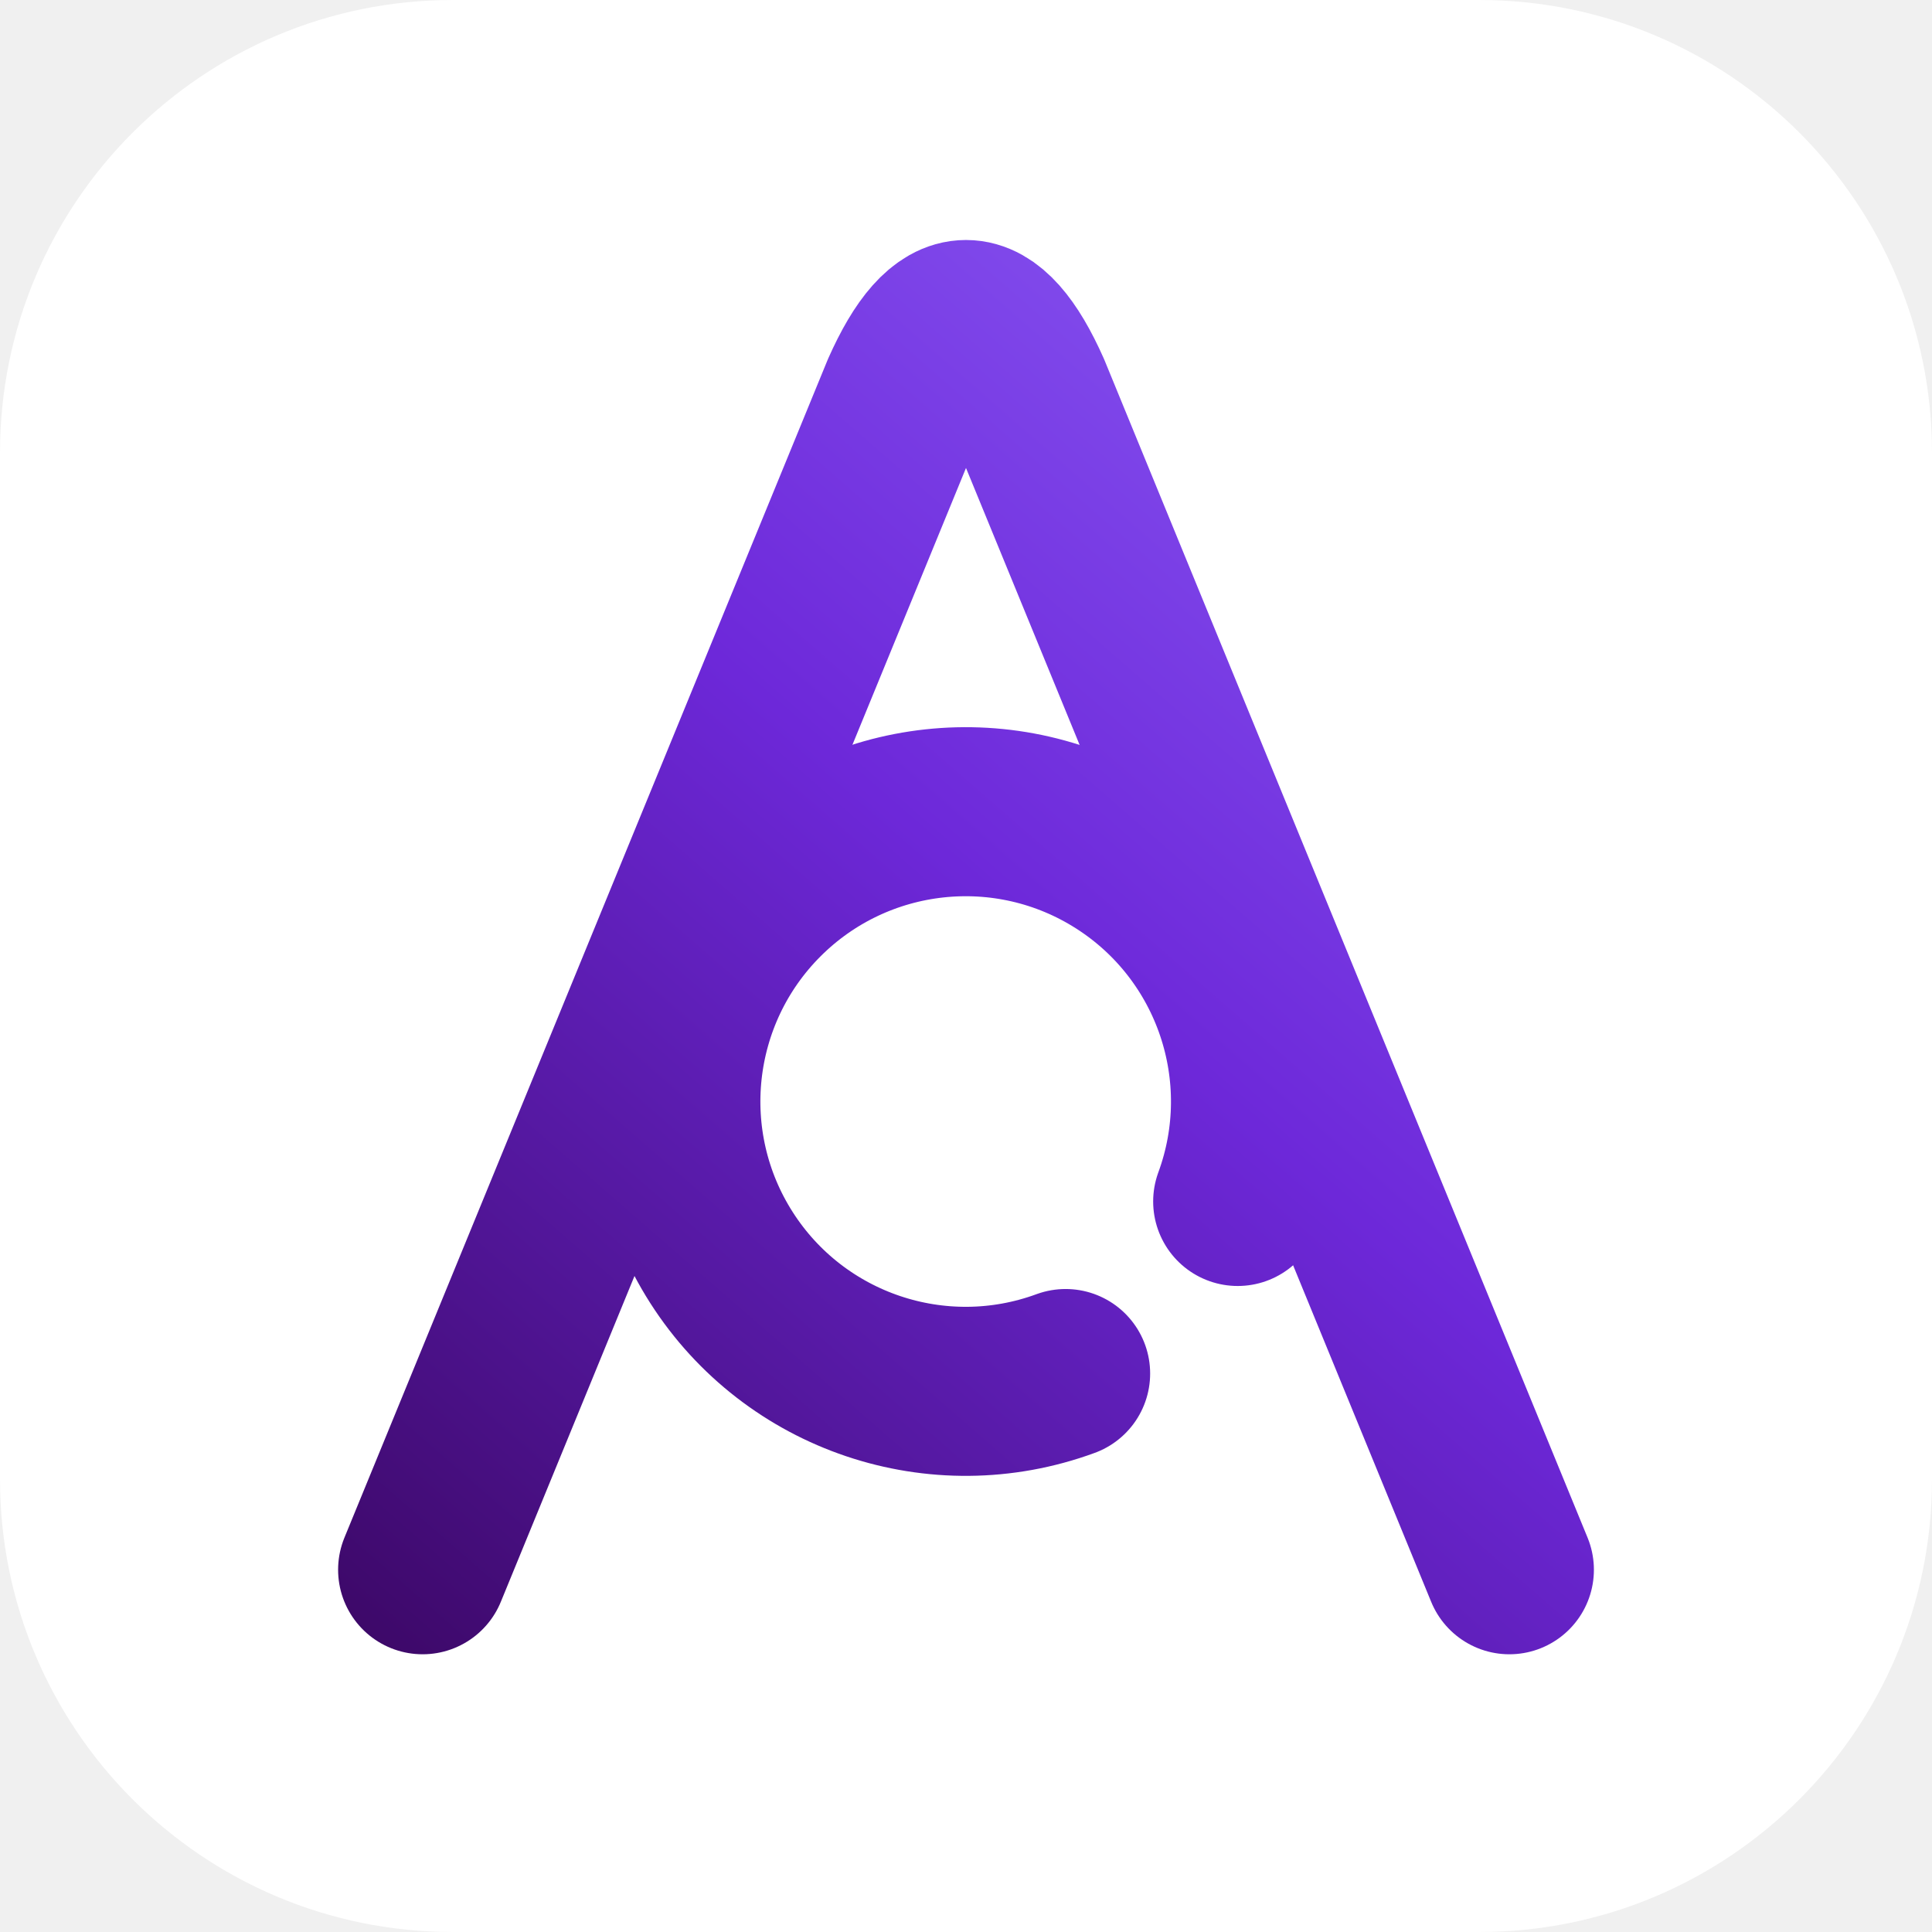
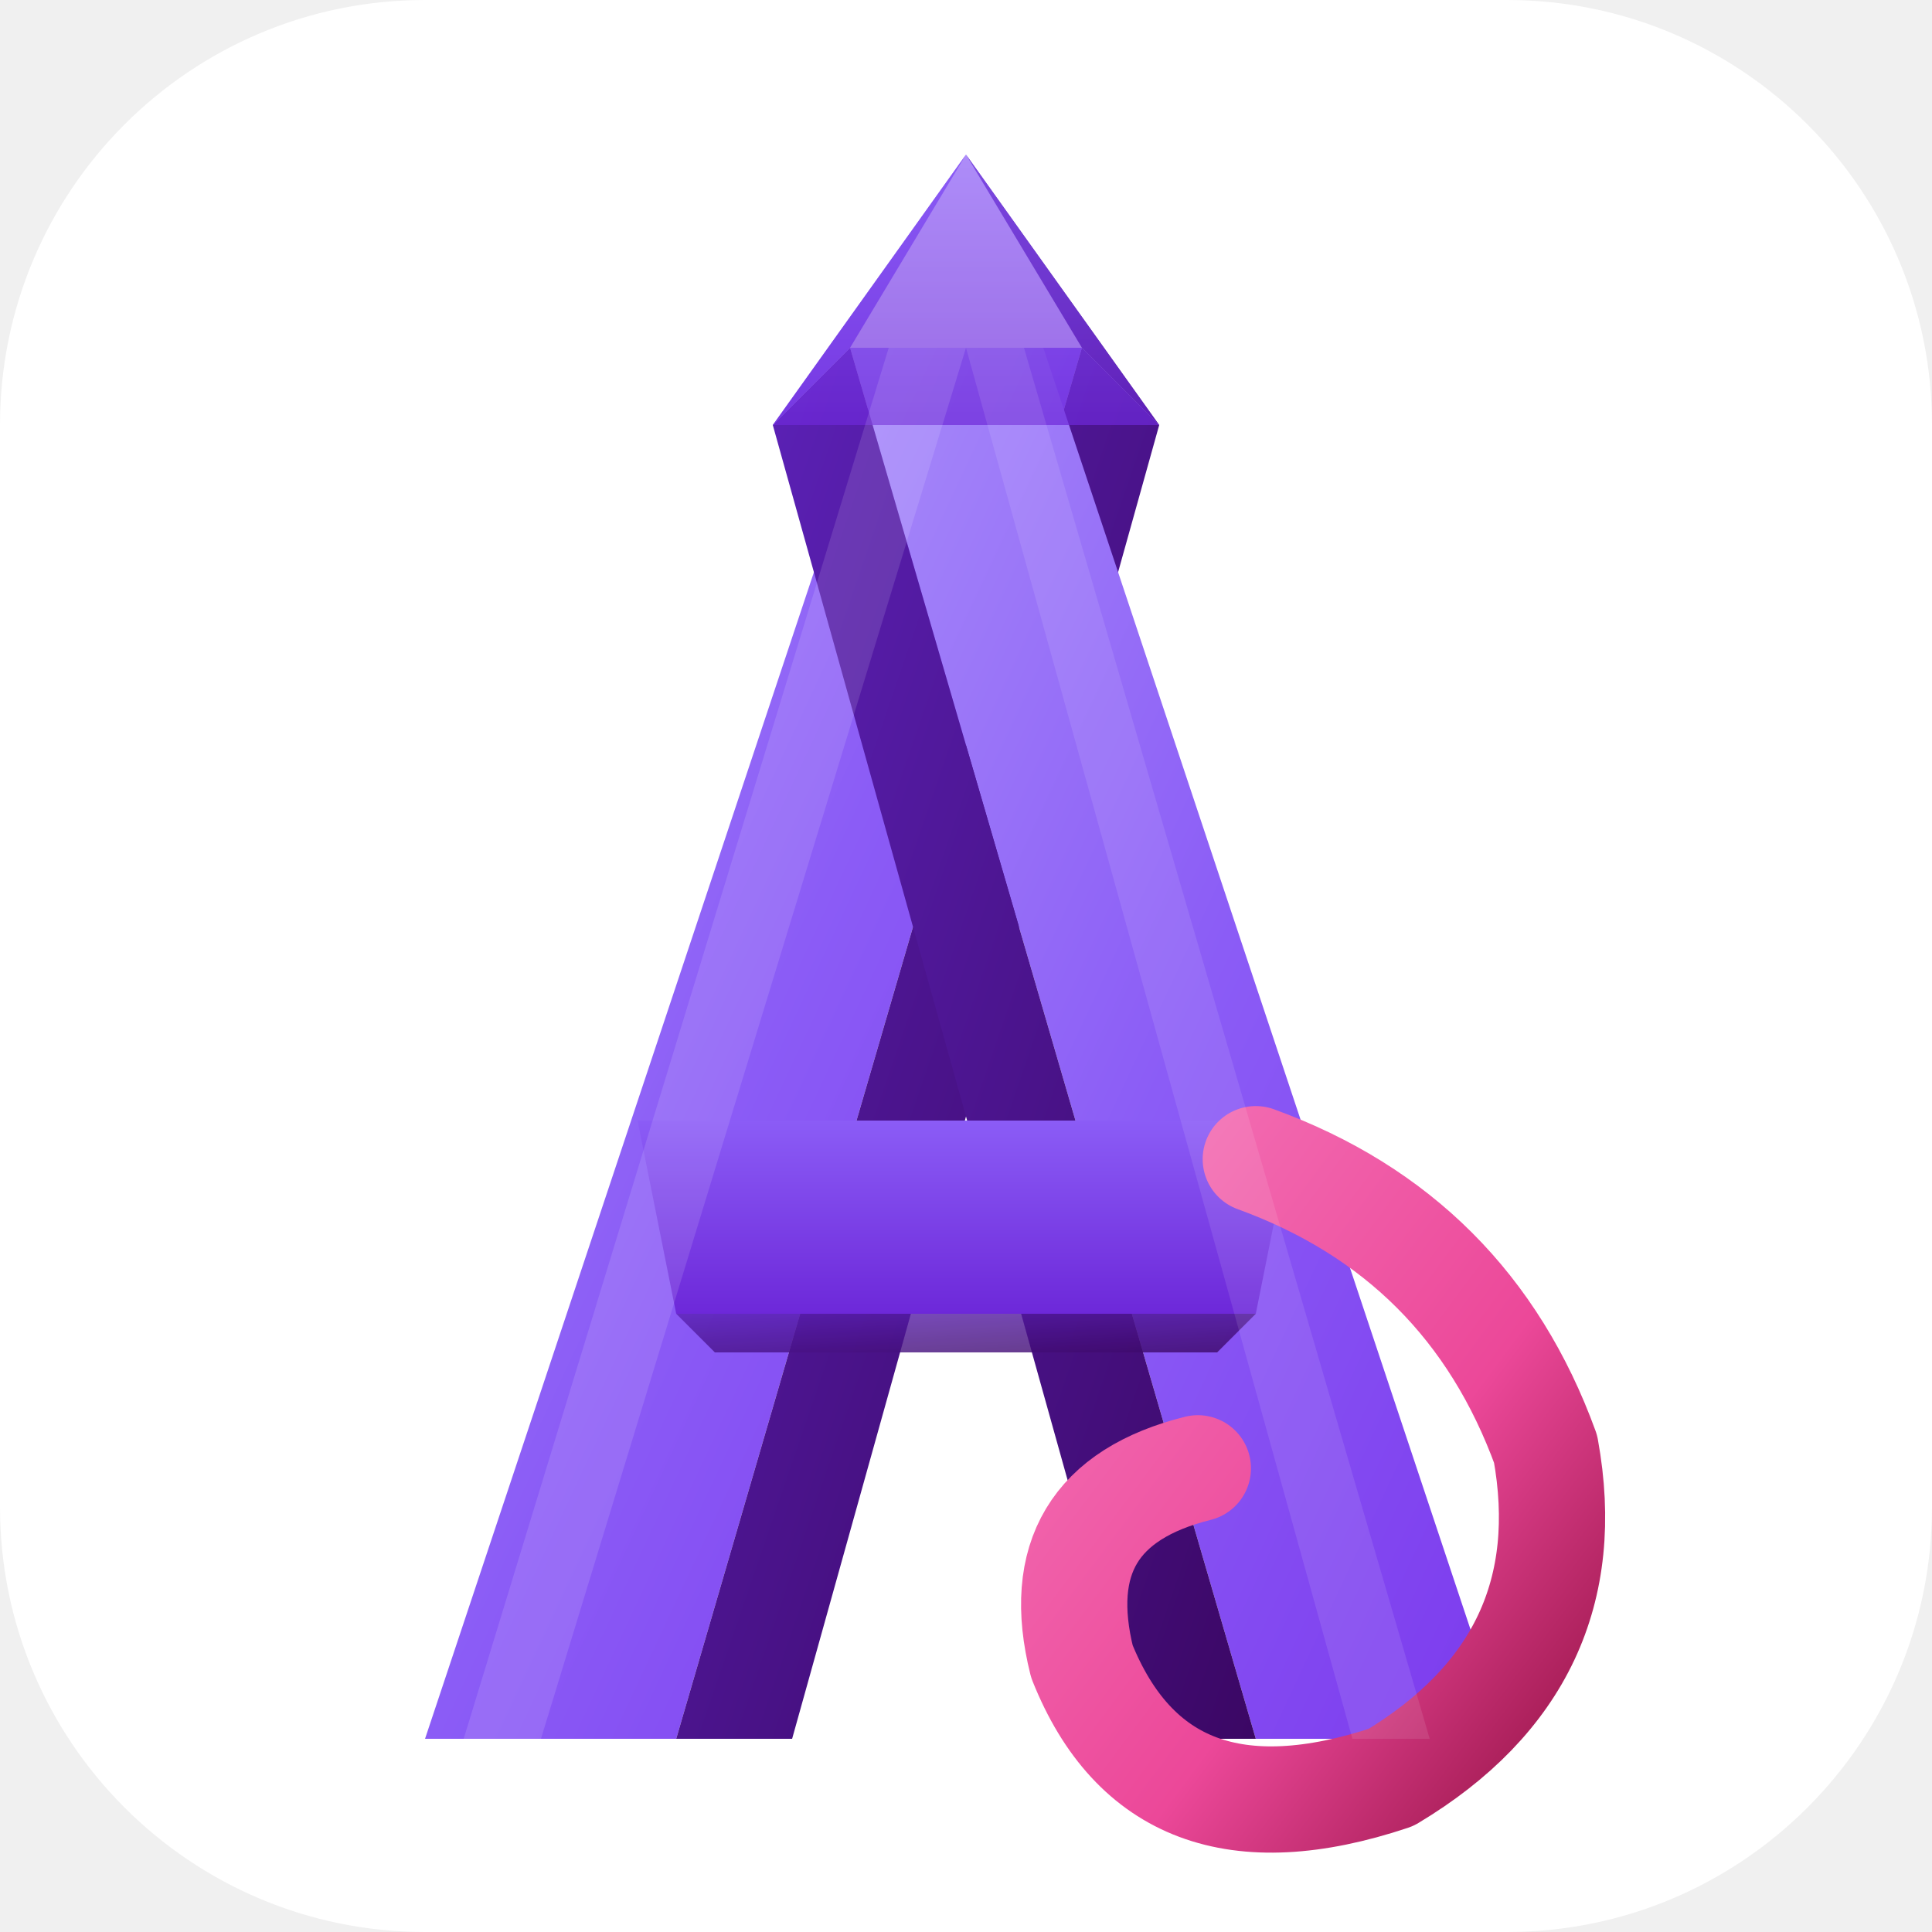
- <svg xmlns="http://www.w3.org/2000/svg" viewBox="0 0 64 64">
+ <svg xmlns="http://www.w3.org/2000/svg" viewBox="0 0 100 100">
  <defs>
-     <linearGradient id="v" x1="12" y1="56" x2="52" y2="10" gradientUnits="userSpaceOnUse">
-       <stop offset="0" stop-color="#3B0764" />
-       <stop offset=".55" stop-color="#6D28D9" />
-       <stop offset="1" stop-color="#8B5CF6" />
+     <linearGradient id="vFront" x1="0" y1="0" x2="1" y2="1">
+       <stop offset="0" stop-color="#A78BFA" />
+       <stop offset="0.5" stop-color="#8B5CF6" />
+       <stop offset="1" stop-color="#7C3AED" />
+     </linearGradient>
+     <linearGradient id="vSide" x1="0" y1="0" x2="1" y2="1">
+       <stop offset="0" stop-color="#5B21B6" />
+       <stop offset="1" stop-color="#3B0764" />
+     </linearGradient>
+     <linearGradient id="vMid" x1="0" y1="0" x2="0" y2="1">
+       <stop offset="0" stop-color="#8B5CF6" />
+       <stop offset="1" stop-color="#6D28D9" />
+     </linearGradient>
+     <linearGradient id="hubRibbon" x1="0" y1="0" x2="1" y2="1">
+       <stop offset="0" stop-color="#F472B6" />
+       <stop offset="0.6" stop-color="#EC4899" />
+       <stop offset="1" stop-color="#9D174D" />
    </linearGradient>
  </defs>
-   <rect width="64" height="64" rx="15" fill="#ffffff" />
-   <path d="M14 52 L30 13 Q32 8.5 34 13 L50 52" fill="none" stroke="url(#v)" stroke-width="5.6" stroke-linecap="round" stroke-linejoin="round" />
-   <path d="M35.3 45.5 A9.6 9.6 0 1 1 41 39.8" fill="none" stroke="url(#v)" stroke-width="5.6" stroke-linecap="round" />
+   <rect width="100" height="100" rx="22" fill="#ffffff" />
+   <polygon points="46,18 56,18 35,90 22,90" fill="url(#vFront)" />
+   <polygon points="56,18 60,22 41,90 35,90" fill="url(#vSide)" />
+   <polygon points="44,18 54,18 78,90 65,90" fill="url(#vFront)" />
+   <polygon points="44,18 40,22 59,90 65,90" fill="url(#vSide)" />
+   <polygon points="50,8 60,22 56,18" fill="url(#vSide)" />
+   <polygon points="50,8 40,22 44,18" fill="url(#vFront)" />
+   <polygon points="40,22 60,22 50,8" fill="url(#vMid)" opacity="0.7" />
+   <polygon points="33,58 67,58 65,68 35,68" fill="url(#vMid)" />
+   <polygon points="35,68 65,68 63,70 37,70" fill="url(#vSide)" opacity="0.8" />
+   <path d="M 65 60            Q 76 64 80 75            Q 82 86 72 92            Q 60 96 56 86            Q 54 78 62 76" fill="none" stroke="url(#hubRibbon)" stroke-width="5.5" stroke-linecap="round" stroke-linejoin="round" />
+   <polygon points="46,18 50,18 28,90 24,90" fill="#ffffff" opacity="0.12" />
+   <polygon points="50,18 53,18 74,90 70,90" fill="#ffffff" opacity="0.1" />
</svg>
